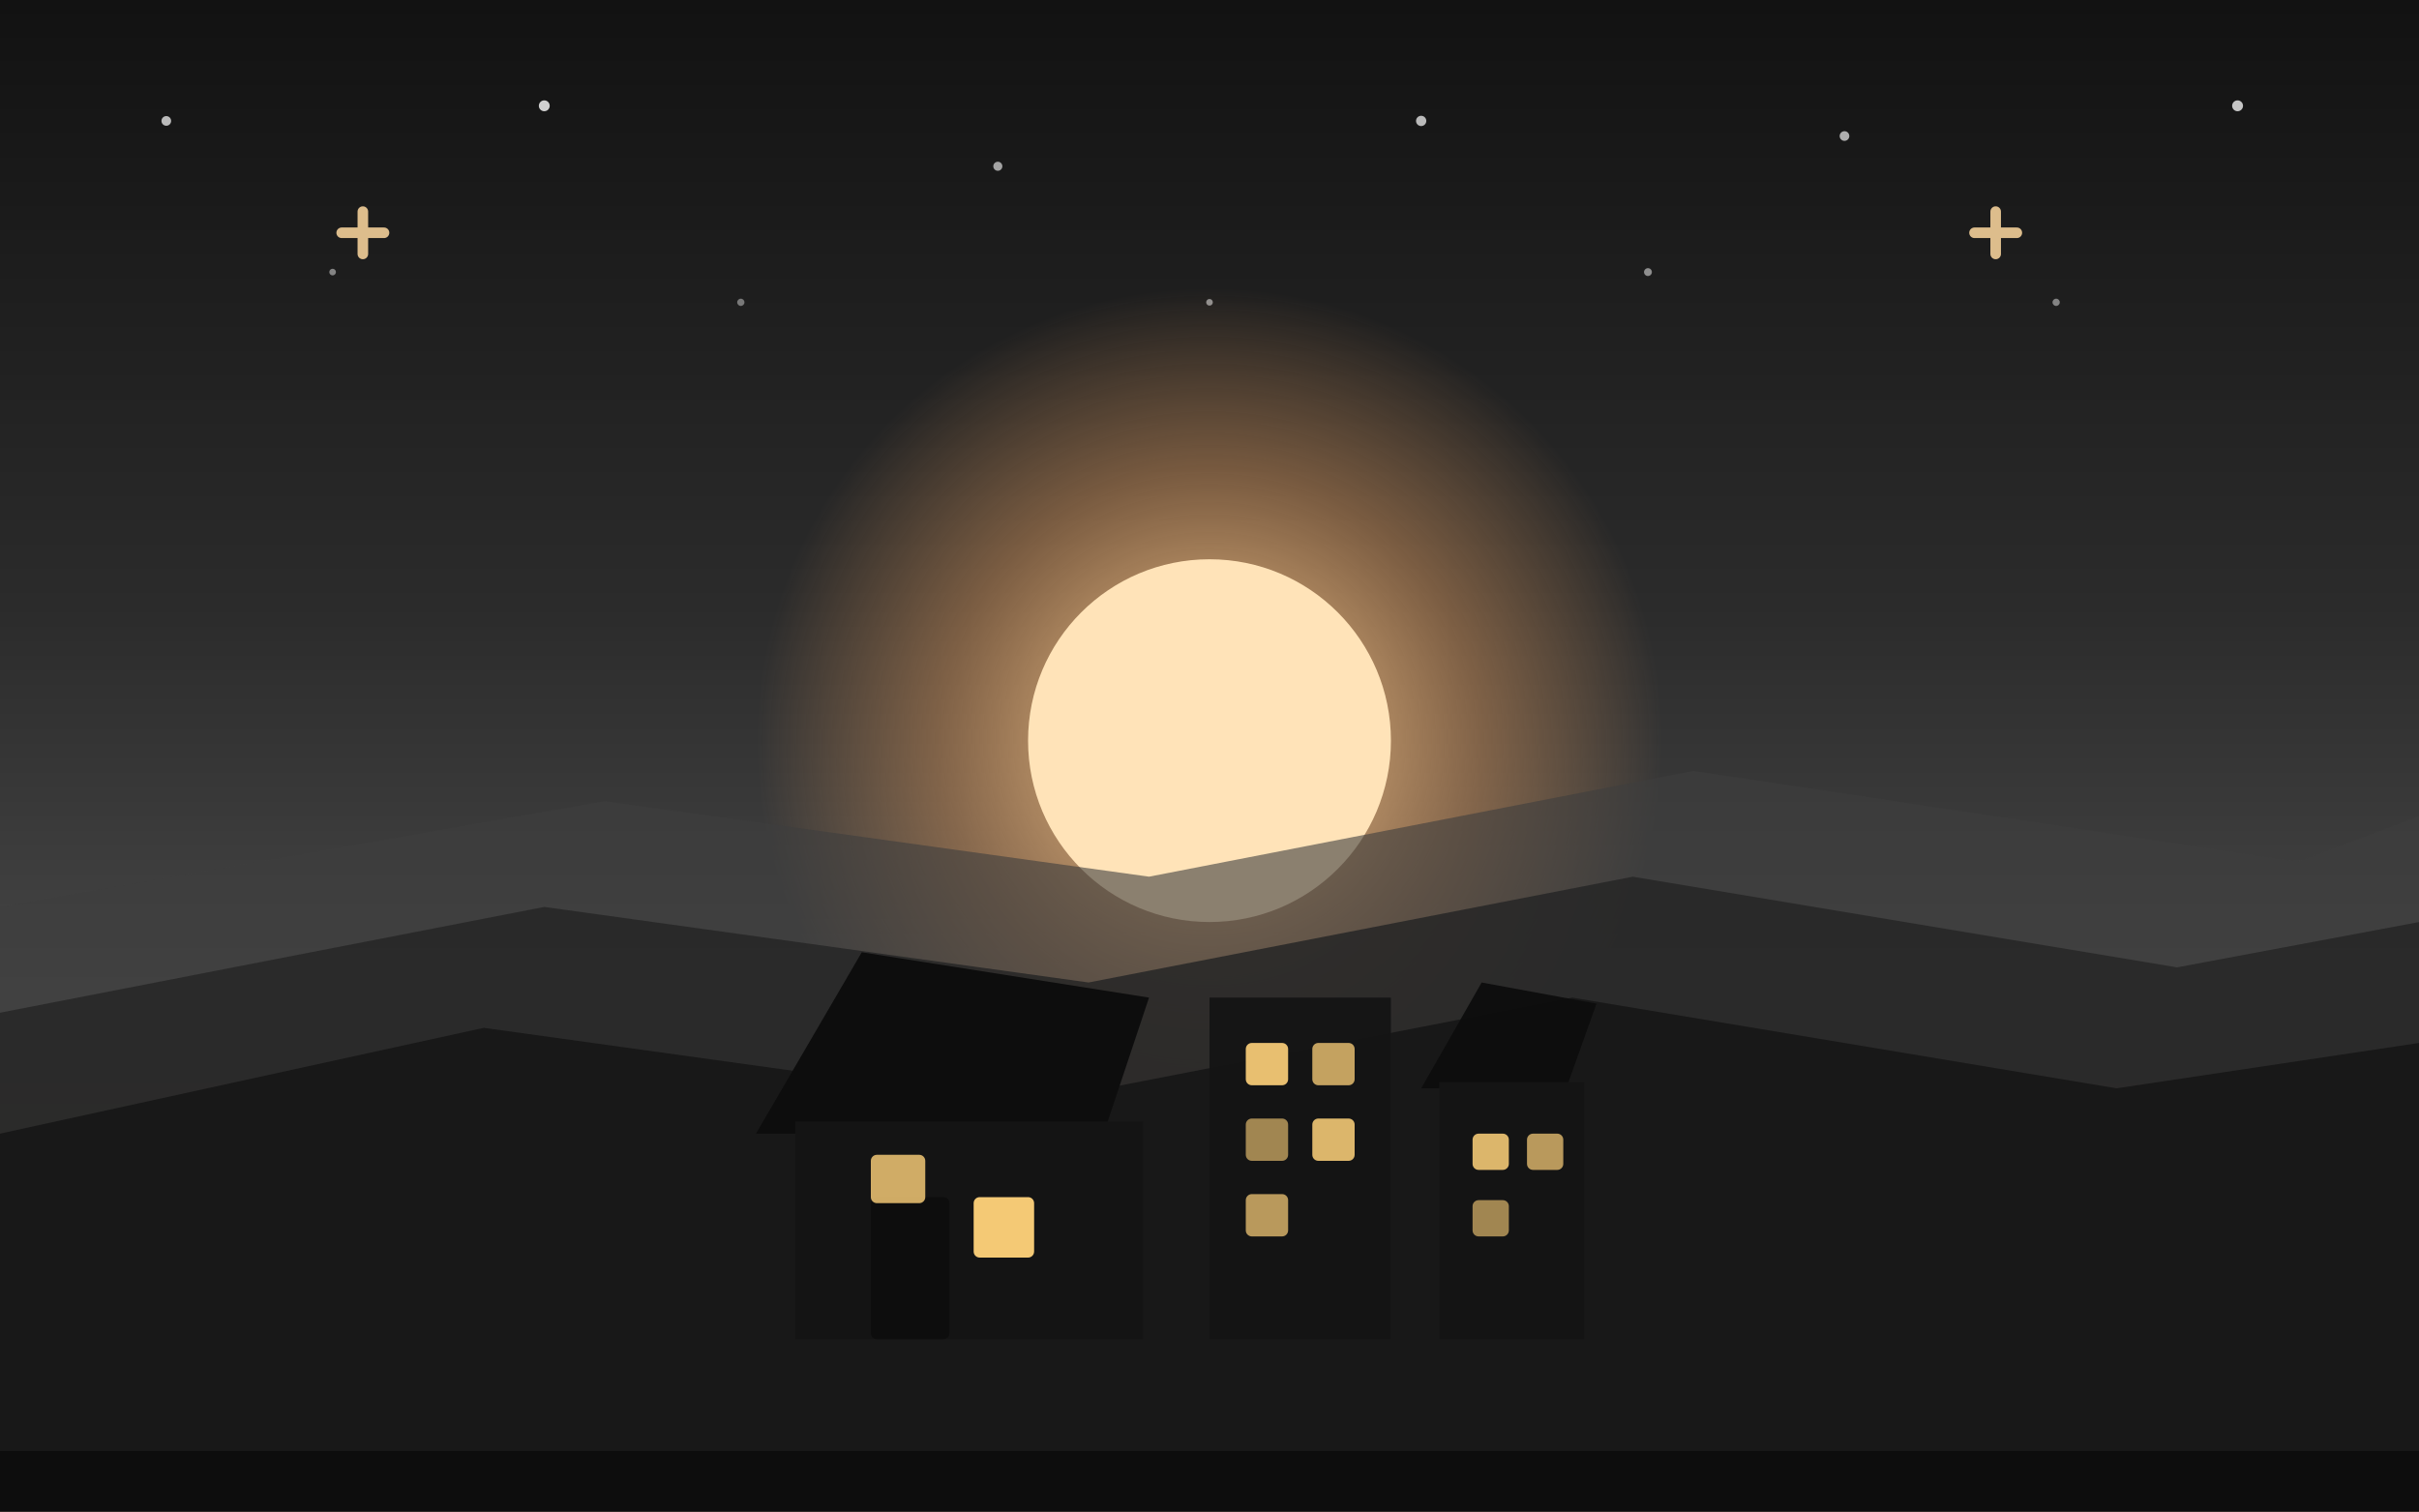
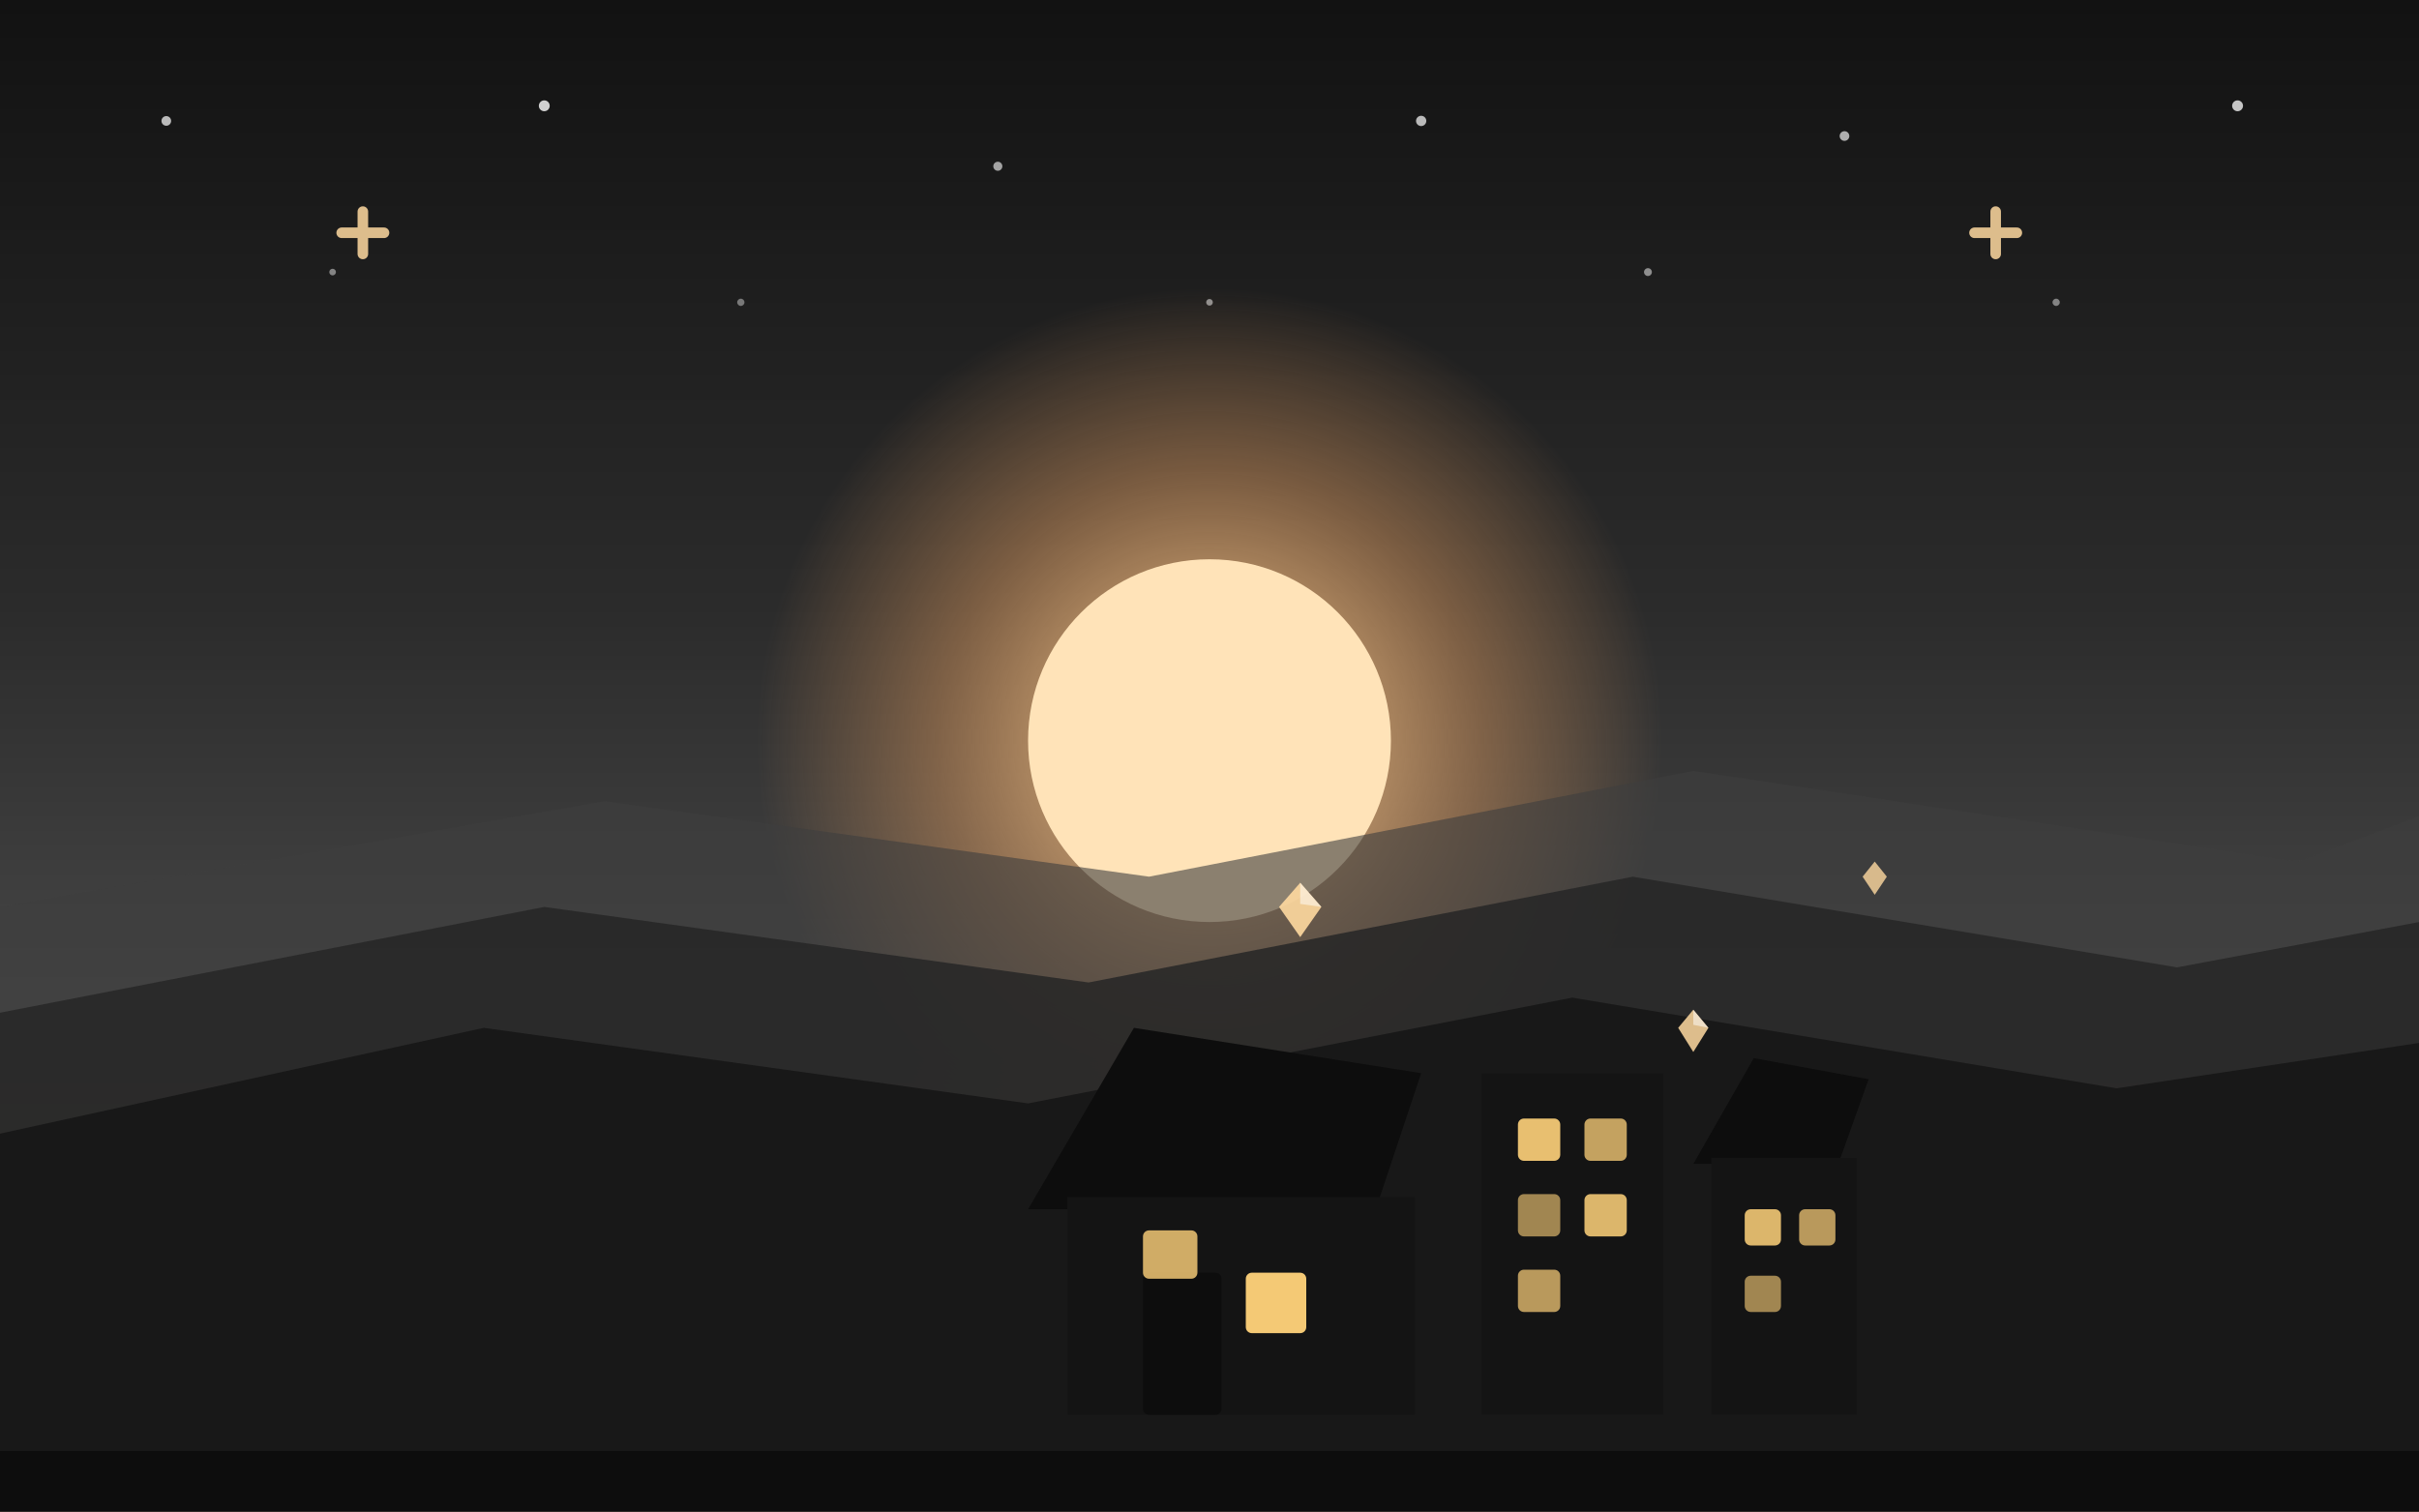
<svg xmlns="http://www.w3.org/2000/svg" width="800" height="500" viewBox="0 0 800 500" role="img" preserveAspectRatio="xMidYMid slice">
  <defs>
    <linearGradient id="ai-sky" x1="0" y1="0" x2="0" y2="1">
      <stop offset="0%" stop-color="#121212" />
      <stop offset="40%" stop-color="#2b2b2b" />
      <stop offset="70%" stop-color="#4a4a4a" />
      <stop offset="100%" stop-color="#f2a866" />
    </linearGradient>
    <radialGradient id="ai-glow" cx="50%" cy="50%" r="50%">
      <stop offset="0%" stop-color="#ffd9a0" stop-opacity="1" />
      <stop offset="60%" stop-color="#f2a866" stop-opacity="0.4" />
      <stop offset="100%" stop-color="#f2a866" stop-opacity="0" />
    </radialGradient>
  </defs>
  <rect width="800" height="500" fill="url(#ai-sky)" />
  <g fill="#ffffff">
    <circle cx="55" cy="40" r="1.6" opacity="0.7" />
    <circle cx="110" cy="90" r="1.1" opacity="0.45" />
    <circle cx="180" cy="35" r="1.8" opacity="0.8" />
    <circle cx="245" cy="100" r="1.2" opacity="0.4" />
    <circle cx="330" cy="55" r="1.5" opacity="0.6" />
    <circle cx="400" cy="100" r="1.1" opacity="0.5" />
    <circle cx="470" cy="40" r="1.7" opacity="0.7" />
    <circle cx="545" cy="90" r="1.3" opacity="0.5" />
    <circle cx="610" cy="45" r="1.6" opacity="0.65" />
    <circle cx="680" cy="100" r="1.2" opacity="0.45" />
    <circle cx="740" cy="35" r="1.8" opacity="0.75" />
  </g>
  <circle cx="400" cy="245" r="150" fill="url(#ai-glow)" />
  <circle cx="400" cy="245" r="60" fill="#ffe3b8" />
  <path d="M0,300 L200,265 L380,290 L560,255 L760,285 L800,270 L800,500 L0,500 Z" fill="#3d3d3d" opacity="0.6" />
  <path d="M0,335 L180,300 L360,325 L540,290 L720,320 L800,305 L800,500 L0,500 Z" fill="#262626" opacity="0.85" />
  <path d="M0,375 L160,340 L340,365 L520,330 L700,360 L800,345 L800,500 L0,500 Z" fill="#181818" />
  <rect x="0" y="480" width="800" height="20" fill="#0d0d0d" />
-   <g>
+   <g transform="translate(90,25)">
    <polygon points="250,375 285,315 380,330 365,375" fill="#0d0d0d" />
    <rect x="263" y="371" width="115" height="72" fill="#141414" />
    <rect x="288" y="396" width="26" height="47" rx="2" fill="#0d0d0d" />
    <rect x="322" y="396" width="20" height="20" rx="2" fill="#ffd27a" opacity="0.95" />
    <rect x="288" y="382" width="18" height="16" rx="2" fill="#ffd27a" opacity="0.8" />
    <rect x="400" y="330" width="60" height="113" fill="#141414" opacity="0.95" />
    <rect x="412" y="345" width="14" height="14" rx="2" fill="#ffd27a" opacity="0.9" />
    <rect x="434" y="345" width="14" height="14" rx="2" fill="#ffd27a" opacity="0.75" />
    <rect x="412" y="370" width="14" height="14" rx="2" fill="#ffd27a" opacity="0.6" />
    <rect x="434" y="370" width="14" height="14" rx="2" fill="#ffd27a" opacity="0.85" />
    <rect x="412" y="395" width="14" height="14" rx="2" fill="#ffd27a" opacity="0.7" />
    <polygon points="470,360 490,325 528,332 518,360" fill="#0d0d0d" opacity="0.95" />
    <rect x="476" y="358" width="48" height="85" fill="#141414" opacity="0.95" />
    <rect x="487" y="375" width="12" height="12" rx="2" fill="#ffd27a" opacity="0.85" />
    <rect x="505" y="375" width="12" height="12" rx="2" fill="#ffd27a" opacity="0.7" />
    <rect x="487" y="397" width="12" height="12" rx="2" fill="#ffd27a" opacity="0.6" />
  </g>
+   <g fill="#ffd9a0">
+     <g transform="translate(430,300)">
+       <polygon points="0,-8 7,0 0,10 -7,0" opacity="0.9" />
+       <polygon points="0,-8 7,0 0,-1" fill="#ffffff" opacity="0.5" />
+     </g>
+     <g transform="translate(560,340)">
+       <polygon points="0,-6 5,0 0,8 -5,0" opacity="0.85" />
+       <polygon points="0,-6 5,0 0,-1" fill="#ffffff" opacity="0.5" />
+     </g>
+     <g transform="translate(620,290)">
+       <polygon points="0,-5 4,0 0,6 -4,0" opacity="0.8" />
+     </g>
+   </g>
  <g stroke="#ffd9a0" stroke-width="3.5" stroke-linecap="round" opacity="0.85">
    <path d="M120 70 L120 84" />
    <path d="M113 77 L127 77" />
    <path d="M660 70 L660 84" />
    <path d="M653 77 L667 77" />
  </g>
</svg>
